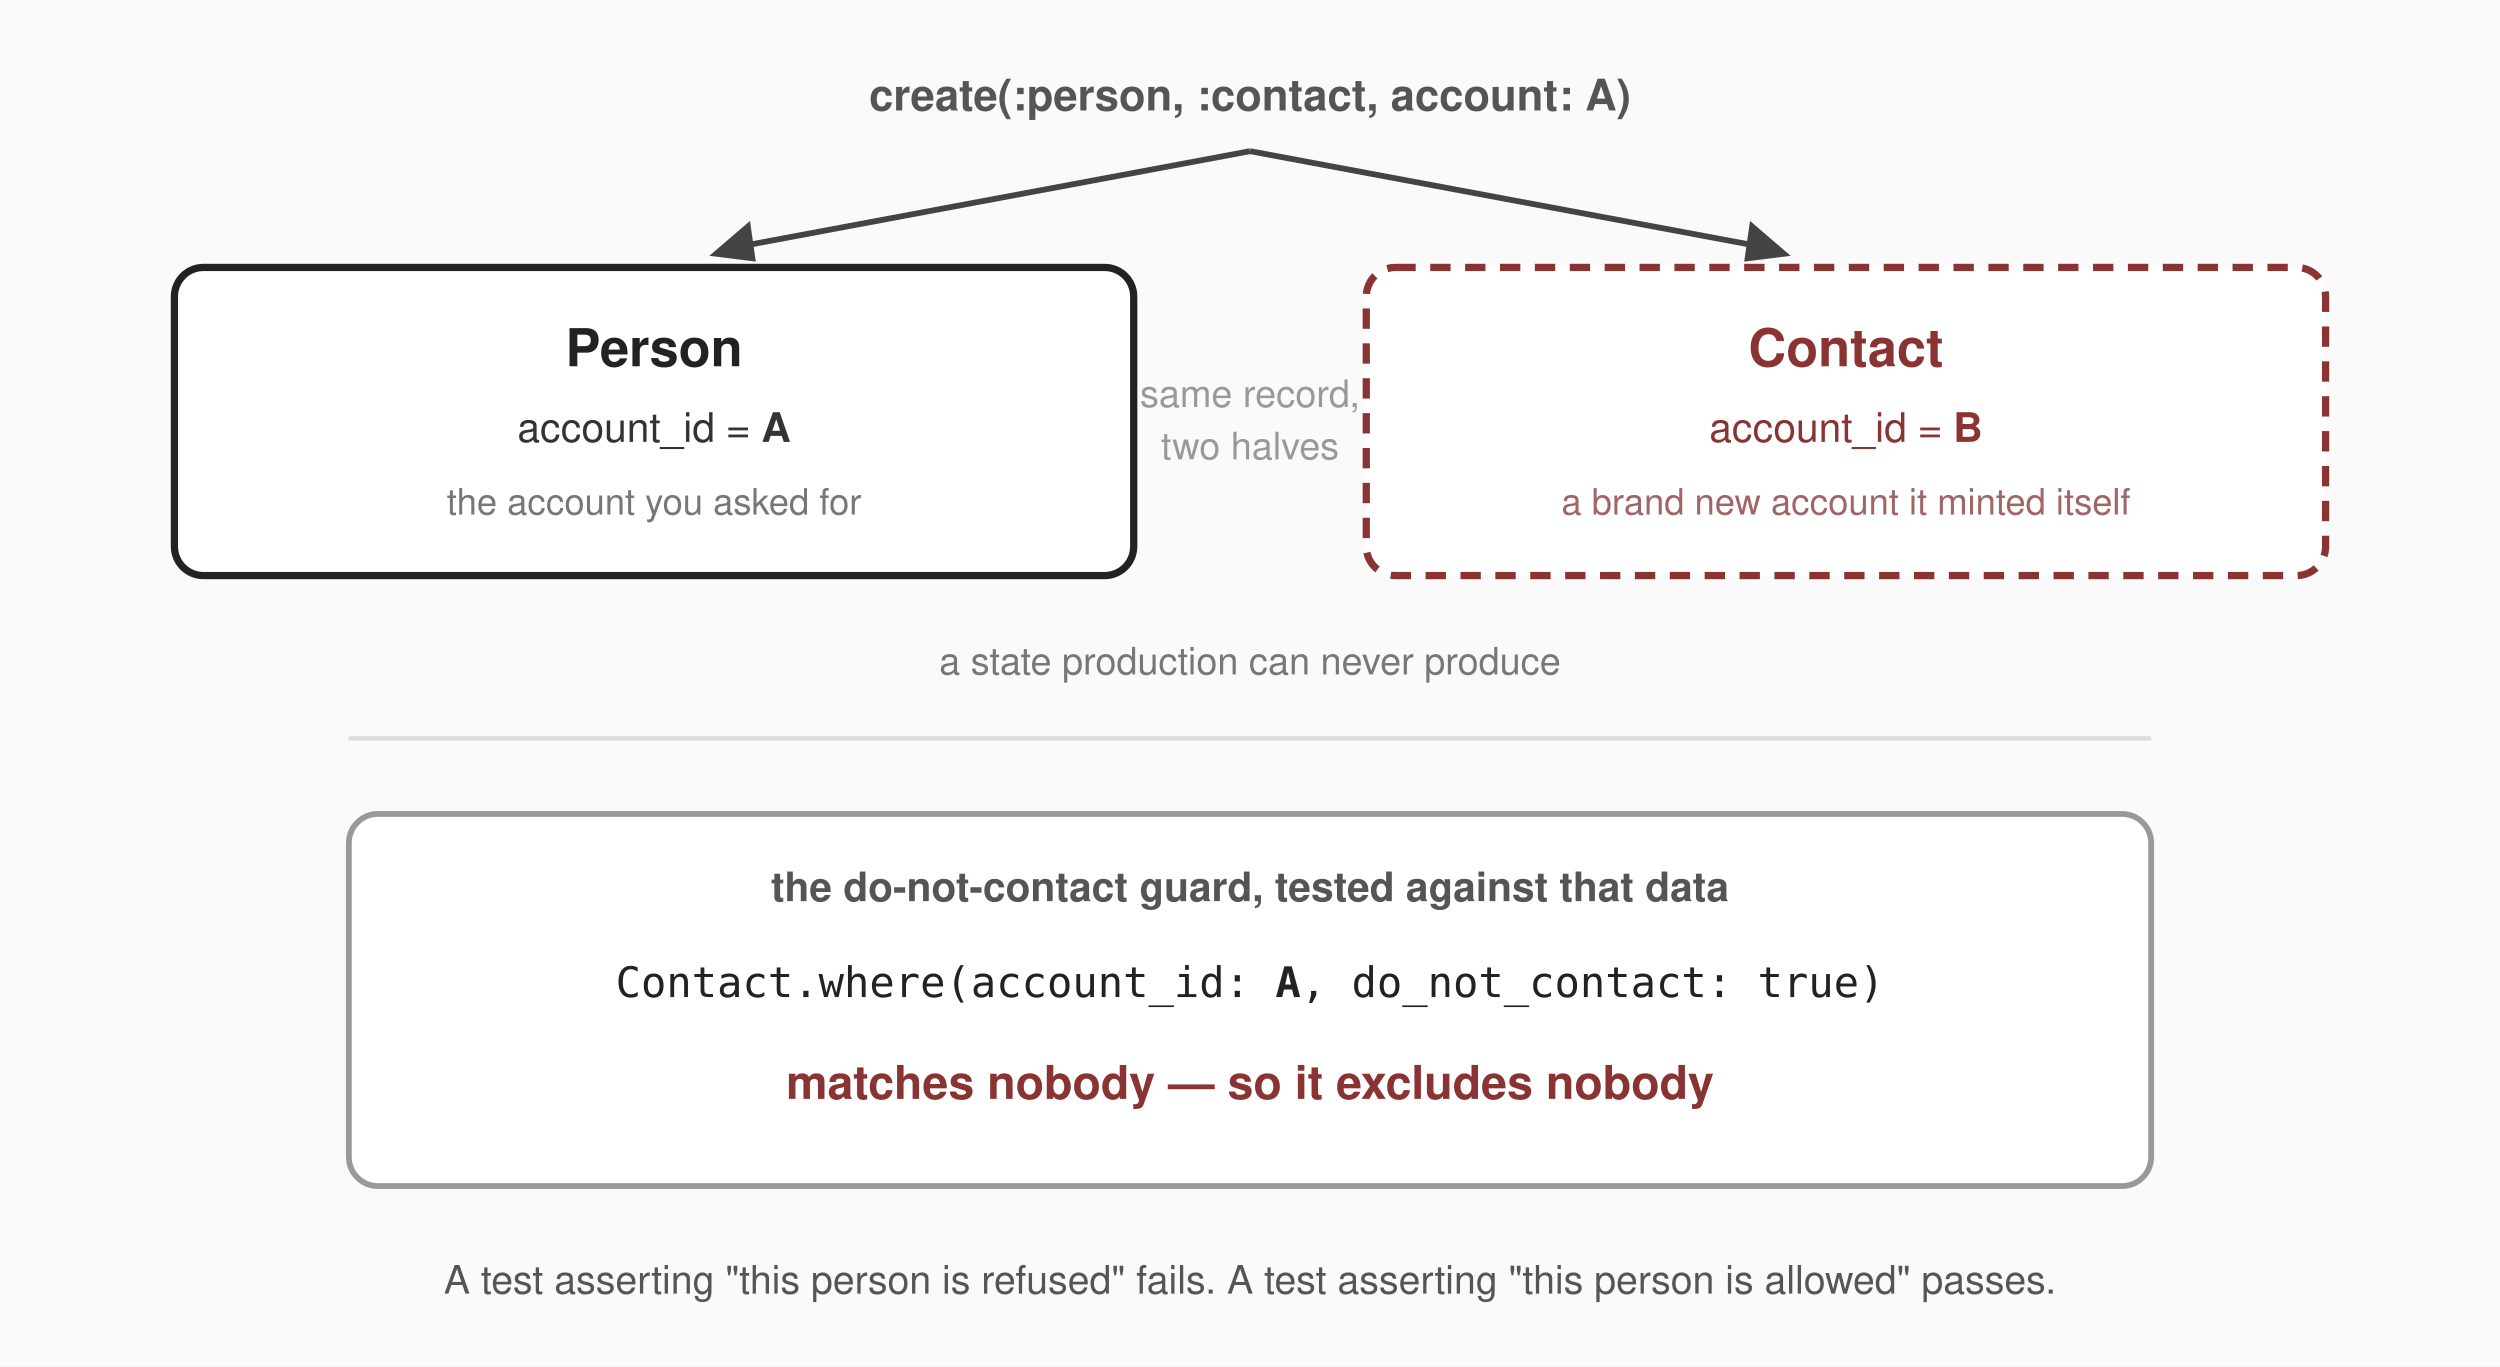
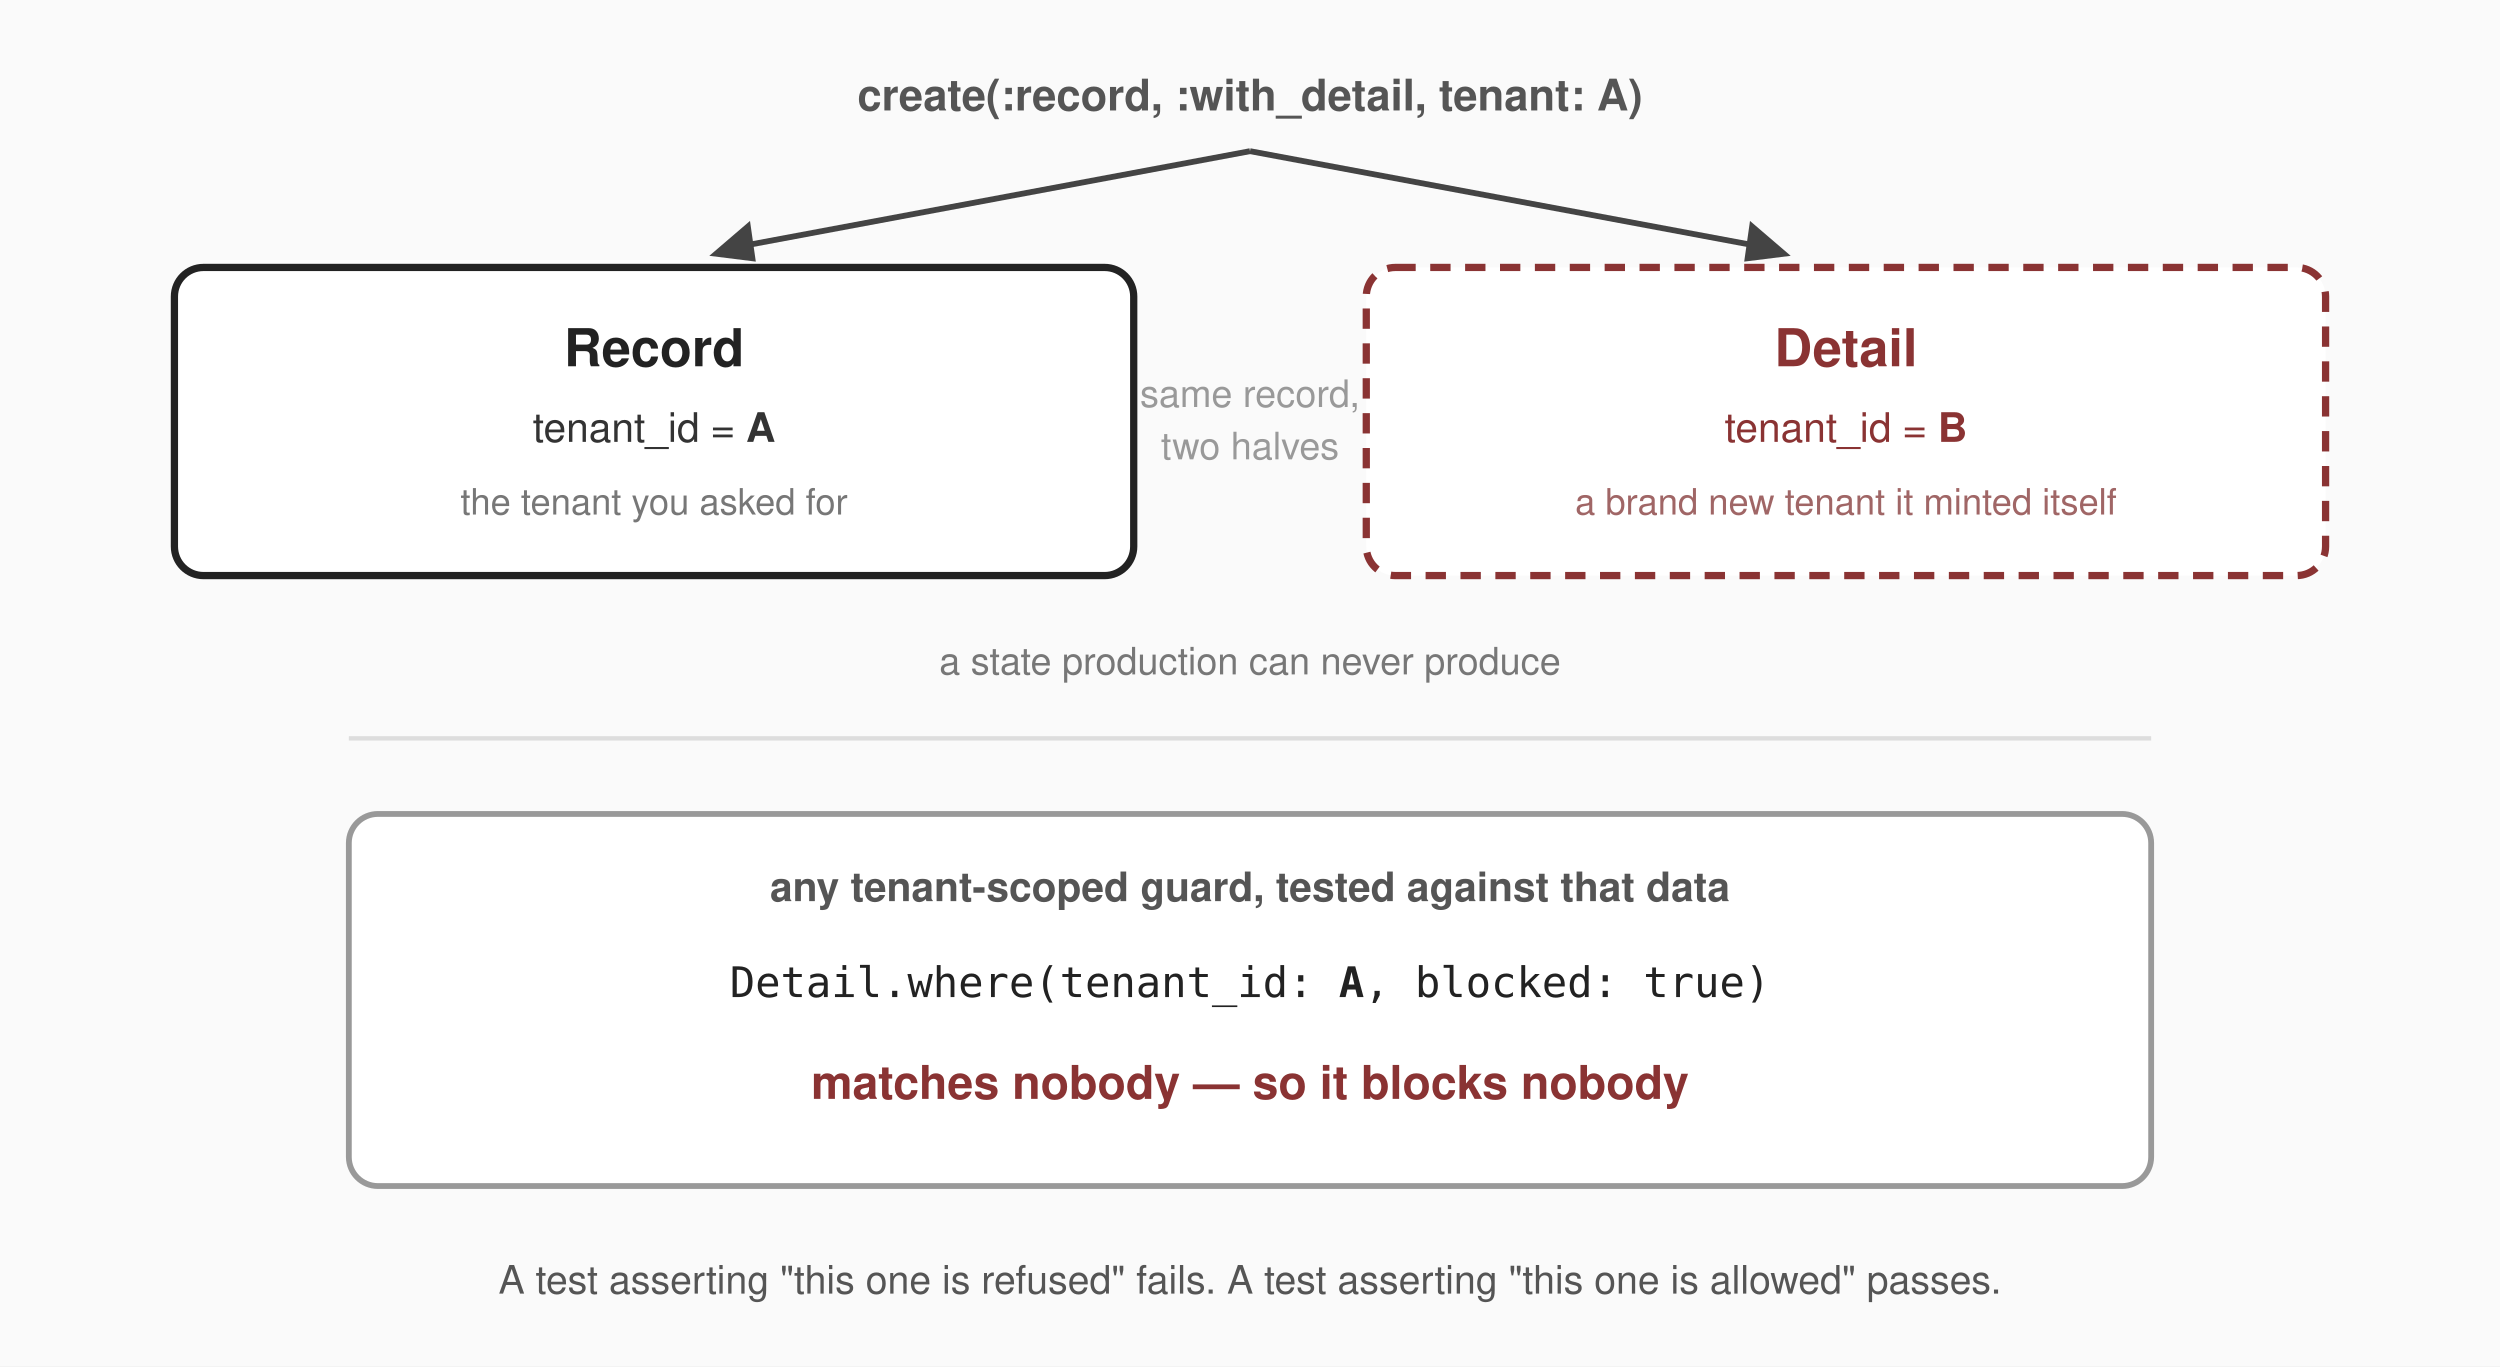
<svg xmlns="http://www.w3.org/2000/svg" viewBox="0 0 860 470" font-family="-apple-system, BlinkMacSystemFont, 'Segoe UI', Helvetica, Arial, sans-serif">
  <rect x="0" y="0" width="860" height="470" fill="#fafafa" />
-   <text x="430" y="38" text-anchor="middle" font-size="15" font-weight="600" fill="#555555">create(:person, :contact, account: A)</text>
+   <text x="430" y="38" text-anchor="middle" font-size="15" font-weight="600" fill="#555555">create(:record, :with_detail, tenant: A)</text>
  <line x1="430" y1="52" x2="248" y2="86" stroke="#444444" stroke-width="2" />
  <line x1="430" y1="52" x2="612" y2="86" stroke="#444444" stroke-width="2" />
  <polygon points="244,88 258,76 260,90" fill="#444444" />
  <polygon points="616,88 600,90 602,76" fill="#444444" />
  <rect x="60" y="92" width="330" height="106" rx="10" fill="#ffffff" stroke="#222222" stroke-width="2.5" />
-   <text x="225" y="126" text-anchor="middle" font-size="18" font-weight="700" fill="#222222">Person</text>
-   <text x="225" y="152" text-anchor="middle" font-size="14" fill="#333333">account_id = <tspan font-weight="700">A</tspan>
+   <text x="225" y="126" text-anchor="middle" font-size="18" font-weight="700" fill="#222222">Record</text>
+   <text x="225" y="152" text-anchor="middle" font-size="14" fill="#333333">tenant_id = <tspan font-weight="700">A</tspan>
  </text>
-   <text x="225" y="177" text-anchor="middle" font-size="12.5" fill="#777777">the account you asked for</text>
+   <text x="225" y="177" text-anchor="middle" font-size="12.5" fill="#777777">the tenant you asked for</text>
  <rect x="470" y="92" width="330" height="106" rx="10" fill="#ffffff" stroke="#8a3333" stroke-width="2.5" stroke-dasharray="7 5" />
-   <text x="635" y="126" text-anchor="middle" font-size="18" font-weight="700" fill="#8a3333">Contact</text>
-   <text x="635" y="152" text-anchor="middle" font-size="14" fill="#8a3333">account_id = <tspan font-weight="700">B</tspan>
+   <text x="635" y="126" text-anchor="middle" font-size="18" font-weight="700" fill="#8a3333">Detail</text>
+   <text x="635" y="152" text-anchor="middle" font-size="14" fill="#8a3333">tenant_id = <tspan font-weight="700">B</tspan>
  </text>
-   <text x="635" y="177" text-anchor="middle" font-size="12.5" fill="#a06666">a brand new account it minted itself</text>
+   <text x="635" y="177" text-anchor="middle" font-size="12.5" fill="#a06666">a brand new tenant it minted itself</text>
  <text x="430" y="140" text-anchor="middle" font-size="13" fill="#999999">same record,</text>
  <text x="430" y="158" text-anchor="middle" font-size="13" fill="#999999">two halves</text>
  <text x="430" y="232" text-anchor="middle" font-size="13" fill="#777777">a state production can never produce</text>
  <line x1="120" y1="254" x2="740" y2="254" stroke="#dddddd" stroke-width="1.5" />
  <rect x="120" y="280" width="620" height="128" rx="10" fill="#ffffff" stroke="#999999" stroke-width="2" />
-   <text x="430" y="310" text-anchor="middle" font-size="14" font-weight="600" fill="#555555">the do-not-contact guard, tested against that data</text>
-   <text x="430" y="343" text-anchor="middle" font-size="14.5" font-family="ui-monospace, SFMono-Regular, Menlo, monospace" fill="#222222">Contact.where(account_id: <tspan font-weight="700">A</tspan>, do_not_contact: true)</text>
-   <text x="430" y="378" text-anchor="middle" font-size="16" font-weight="700" fill="#8a3333">matches nobody — so it excludes nobody</text>
-   <text x="430" y="445" text-anchor="middle" font-size="13.5" fill="#555555">A test asserting "this person is refused" fails. A test asserting "this person is allowed" passes.</text>
+   <text x="430" y="310" text-anchor="middle" font-size="14" font-weight="600" fill="#555555">any tenant-scoped guard, tested against that data</text>
+   <text x="430" y="343" text-anchor="middle" font-size="14.5" font-family="ui-monospace, SFMono-Regular, Menlo, monospace" fill="#222222">Detail.where(tenant_id: <tspan font-weight="700">A</tspan>, blocked: true)</text>
+   <text x="430" y="378" text-anchor="middle" font-size="16" font-weight="700" fill="#8a3333">matches nobody — so it blocks nobody</text>
+   <text x="430" y="445" text-anchor="middle" font-size="13.5" fill="#555555">A test asserting "this one is refused" fails. A test asserting "this one is allowed" passes.</text>
</svg>
